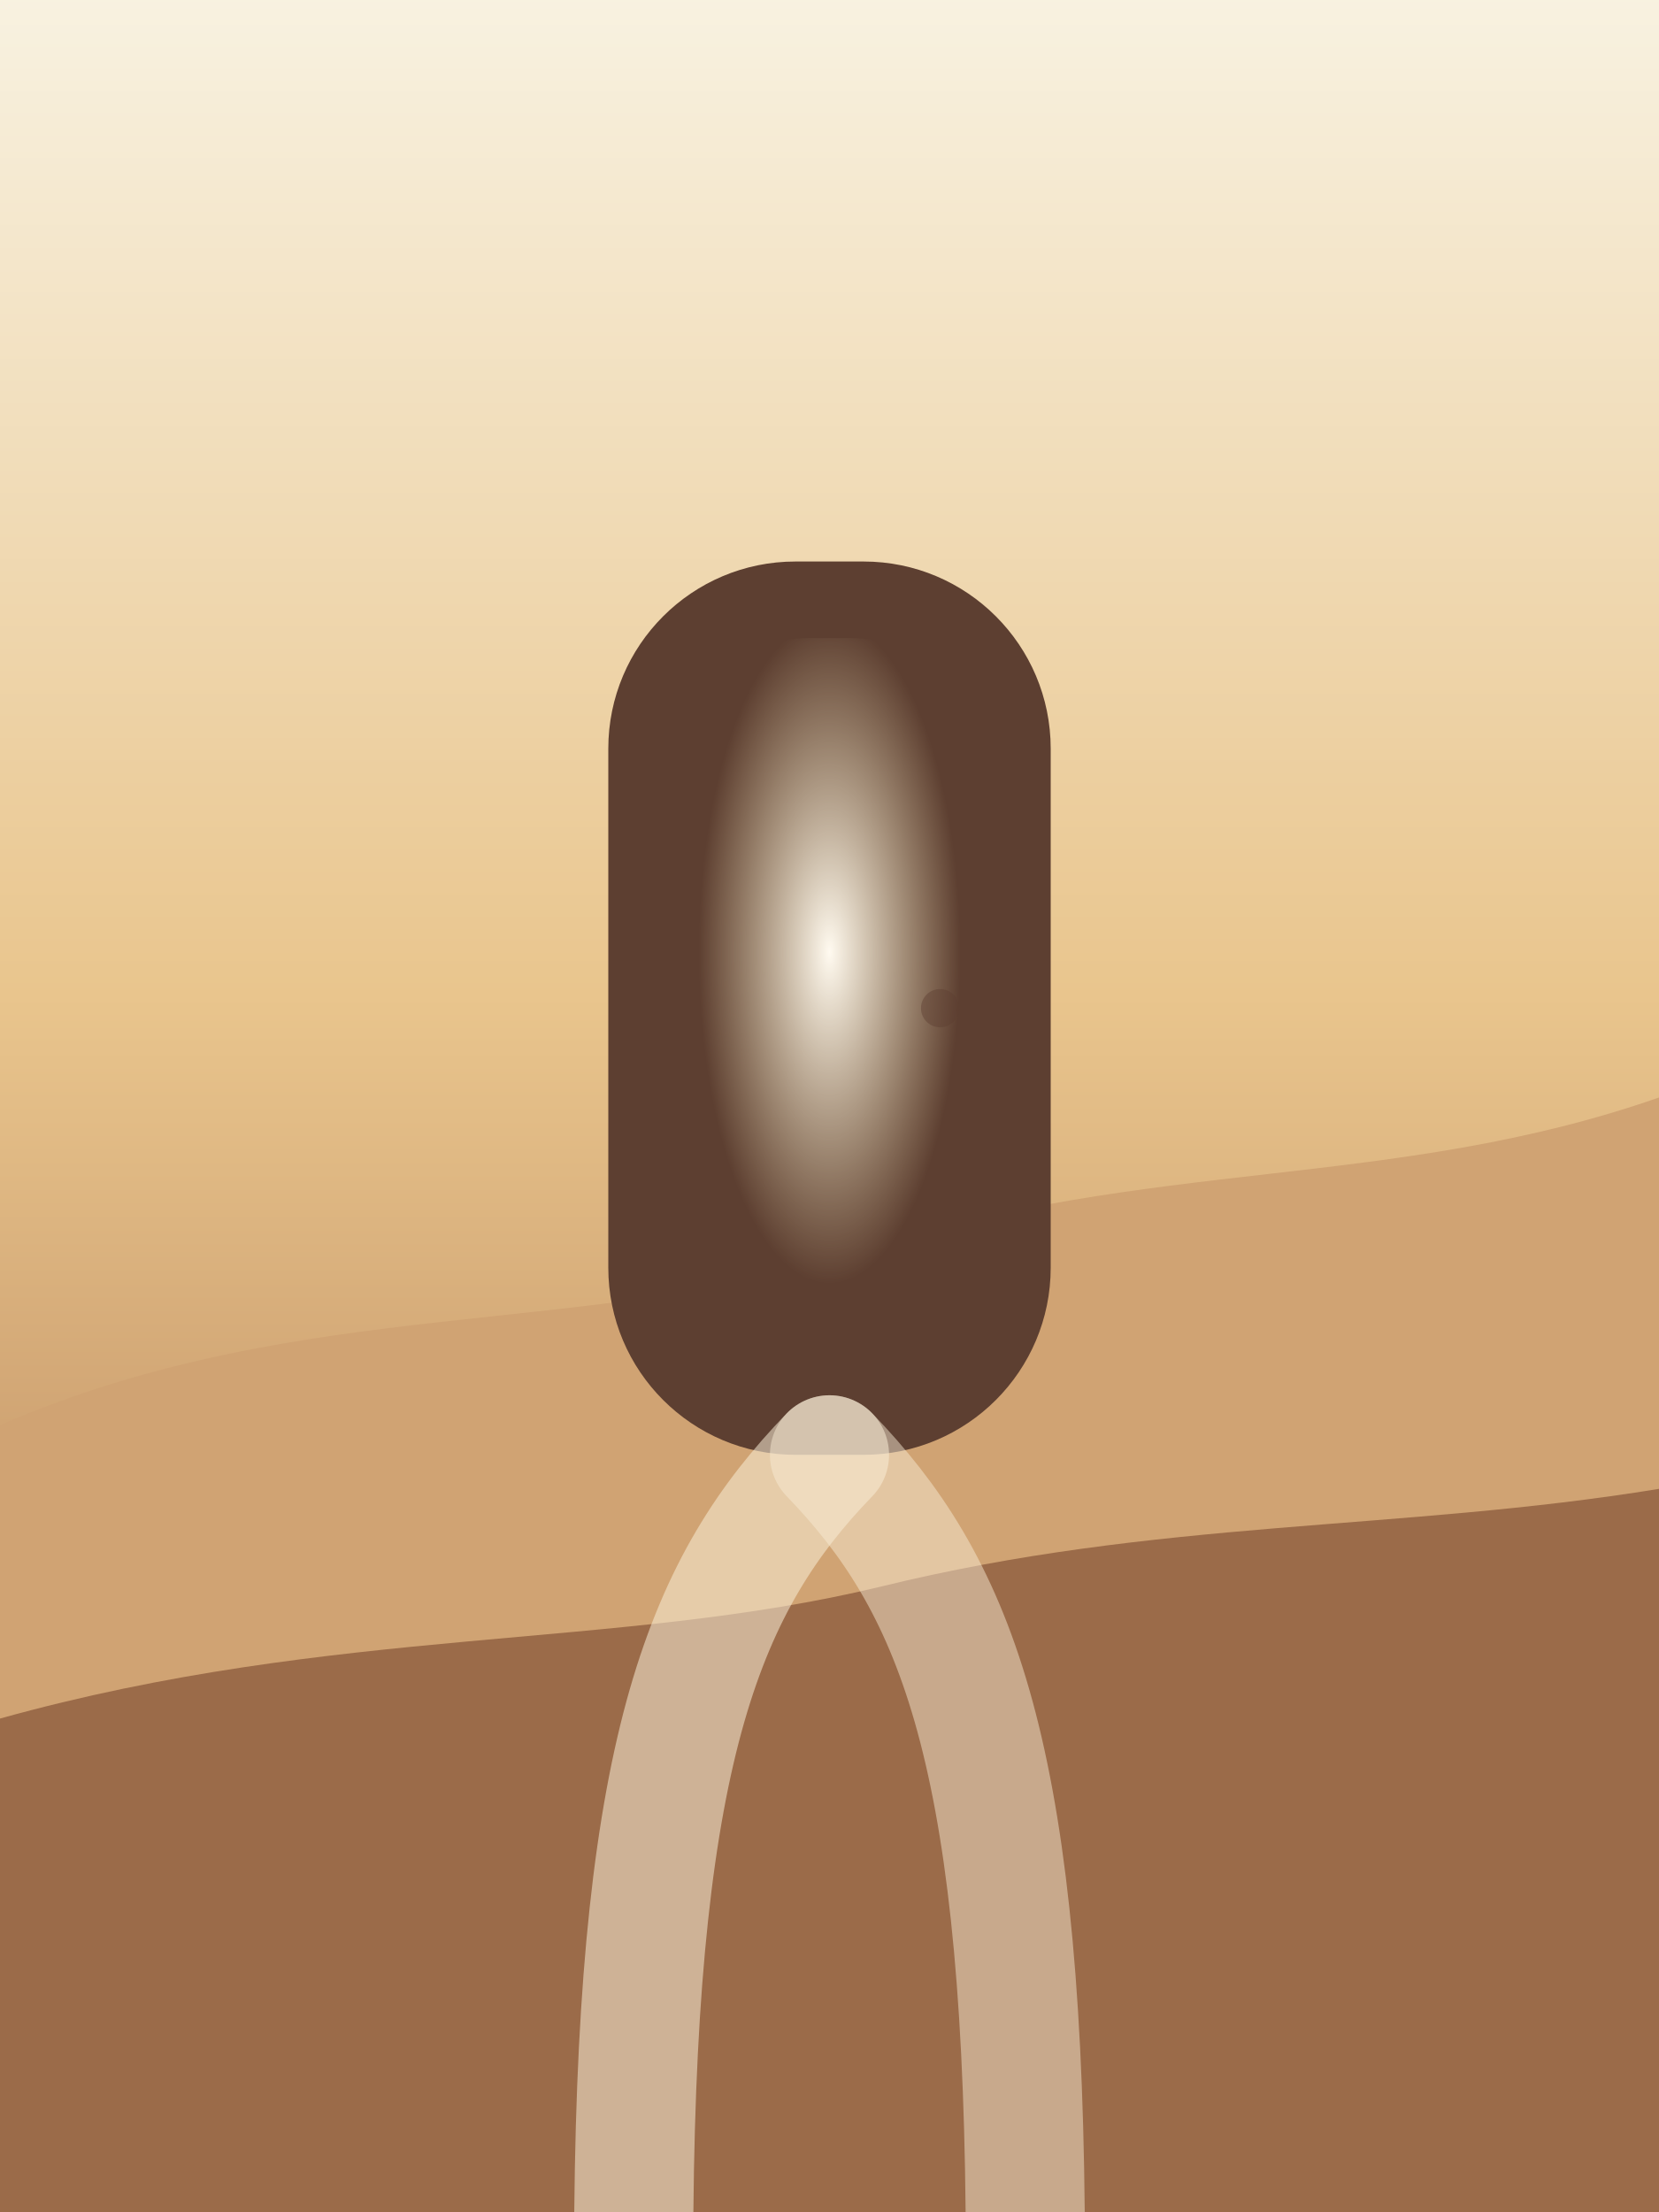
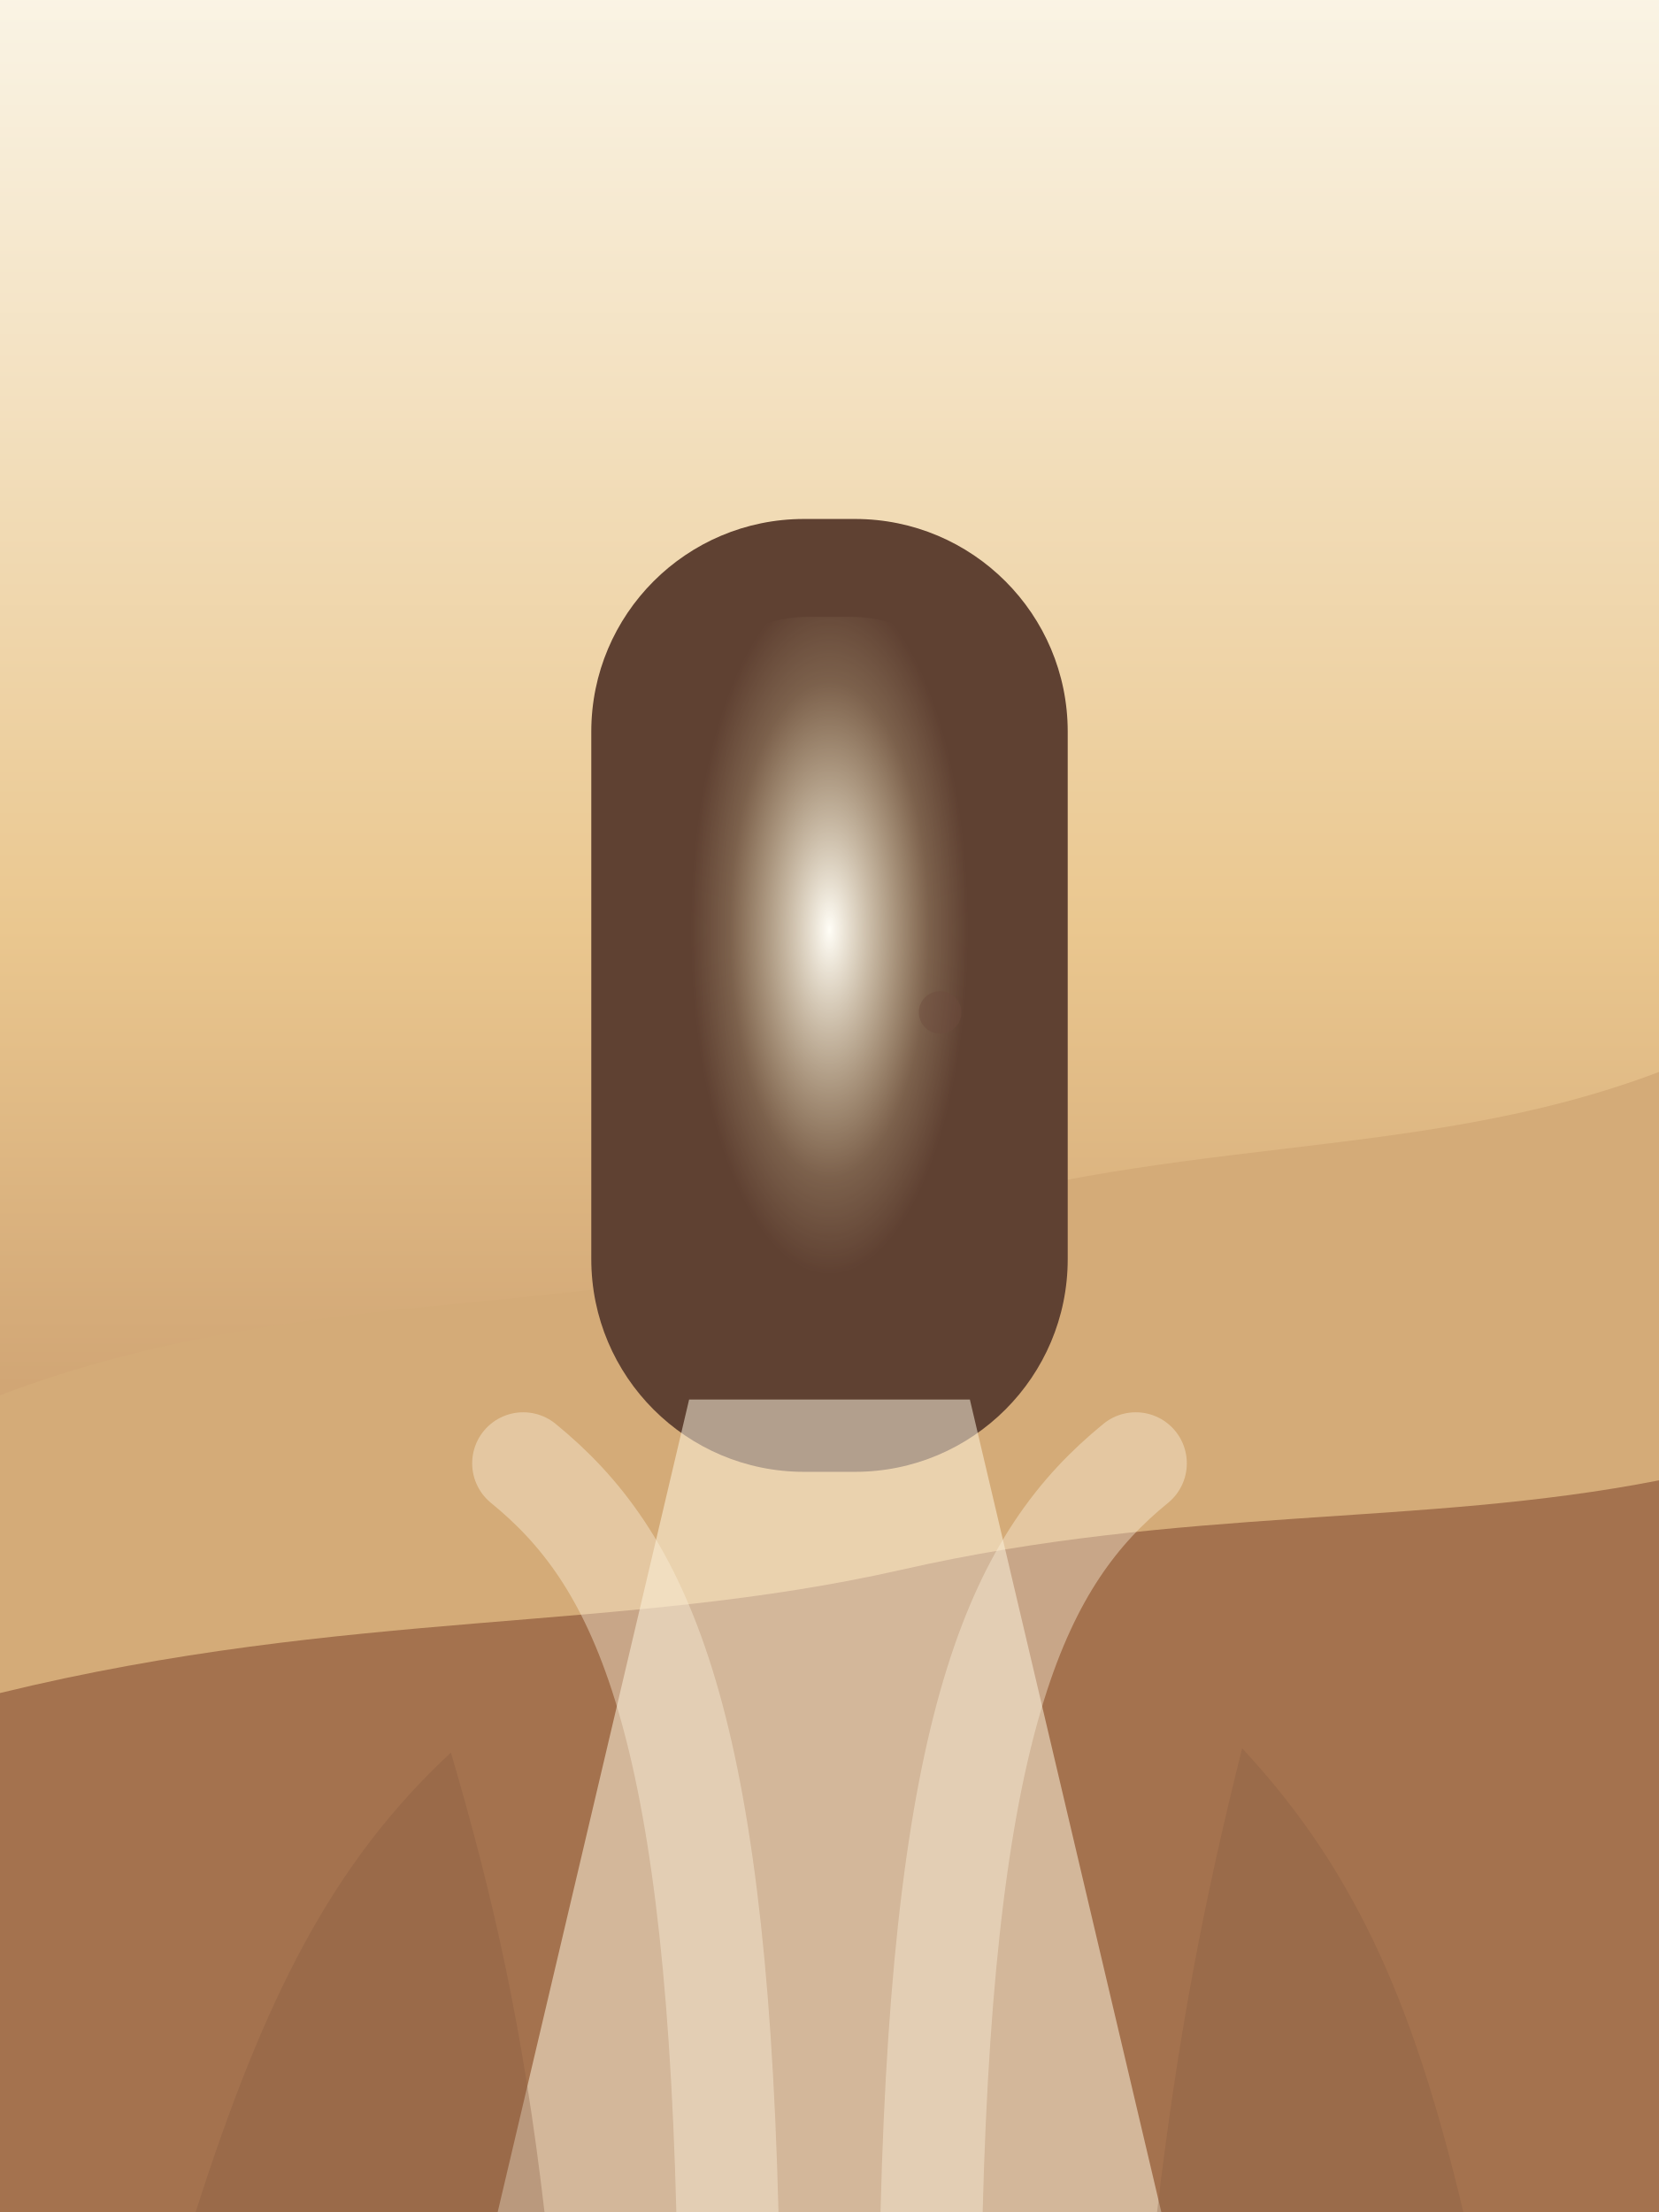
<svg xmlns="http://www.w3.org/2000/svg" viewBox="0 0 390 520">
  <defs>
-     <linearGradient id="bg" x1="0" y1="0" x2="0" y2="1">
-       <stop offset="0%" stop-color="#f8f2e1" />
-       <stop offset="45%" stop-color="#e9c58d" />
+     <linearGradient id="inviteSky" x1="0" y1="0" x2="0" y2="1">
+       <stop offset="0%" stop-color="#faf4e5" />
+       <stop offset="42%" stop-color="#eac78f" />
      <stop offset="100%" stop-color="#a46a46" />
    </linearGradient>
-     <radialGradient id="doorlight" cx="50%" cy="42%" r="44%">
-       <stop offset="0%" stop-color="#fffaf0" stop-opacity="1" />
+     <radialGradient id="inviteLight" cx="50%" cy="40%" r="44%">
+       <stop offset="0%" stop-color="#fffdf6" stop-opacity="1" />
+       <stop offset="72%" stop-color="#fff1c2" stop-opacity=".18" />
      <stop offset="100%" stop-color="#fff1c2" stop-opacity="0" />
    </radialGradient>
  </defs>
-   <rect width="390" height="520" fill="url(#bg)" />
-   <path d="M0 335 C72 304 137 315 203 294 C270 272 327 280 390 258 L390 520 L0 520 Z" fill="#d0a373" />
-   <path d="M0 404 C79 382 145 388 207 373 C272 357 329 360 390 350 L390 520 L0 520 Z" fill="#9b6b49" />
-   <rect x="143" y="132" width="104" height="210" rx="44" fill="#5d3f31" />
-   <rect x="160" y="150" width="70" height="176" rx="30" fill="url(#doorlight)" />
-   <circle cx="221" cy="237" r="4.5" fill="#5d3f31" opacity=".45" />
-   <path d="M 195 342 C 166 372 150 410 149 520" fill="none" stroke="#f8edd6" stroke-width="28" stroke-linecap="round" opacity=".55" />
-   <path d="M 195 342 C 224 372 240 410 241 520" fill="none" stroke="#f8edd6" stroke-width="28" stroke-linecap="round" opacity=".48" />
+   <rect width="390" height="520" fill="url(#inviteSky)" />
+   <path d="M0 328 C74 300 140 312 206 289 C273 266 332 274 390 252 L390 520 L0 520 Z" fill="#d4ab78" />
+   <path d="M0 398 C82 378 146 384 212 369 C278 354 334 359 390 348 L390 520 L0 520 Z" fill="#a4724e" />
+   <rect x="139" y="122" width="112" height="224" rx="50" fill="#5f4132" />
+   <rect x="158" y="145" width="74" height="184" rx="32" fill="url(#inviteLight)" />
+   <path d="M162 329 L228 329 L273 520 L117 520 Z" fill="rgba(255,247,225,0.52)" />
+   <circle cx="221" cy="238" r="5" fill="#6d4c3d" opacity=".44" />
+   <path d="M123 344 C150 366 168 402 171 520" fill="none" stroke="#faefd9" stroke-width="24" stroke-linecap="round" opacity=".42" />
+   <path d="M267 344 C240 366 222 402 219 520" fill="none" stroke="#faefd9" stroke-width="24" stroke-linecap="round" opacity=".42" />
+   <path d="M46 520 C62 470 78 438 106 412 C116 446 123 477 128 520 Z" fill="#84593f" opacity=".32" />
+   <path d="M344 520 C333 474 320 441 292 411 C283 447 277 478 272 520 Z" fill="#84593f" opacity=".3" />
</svg>
